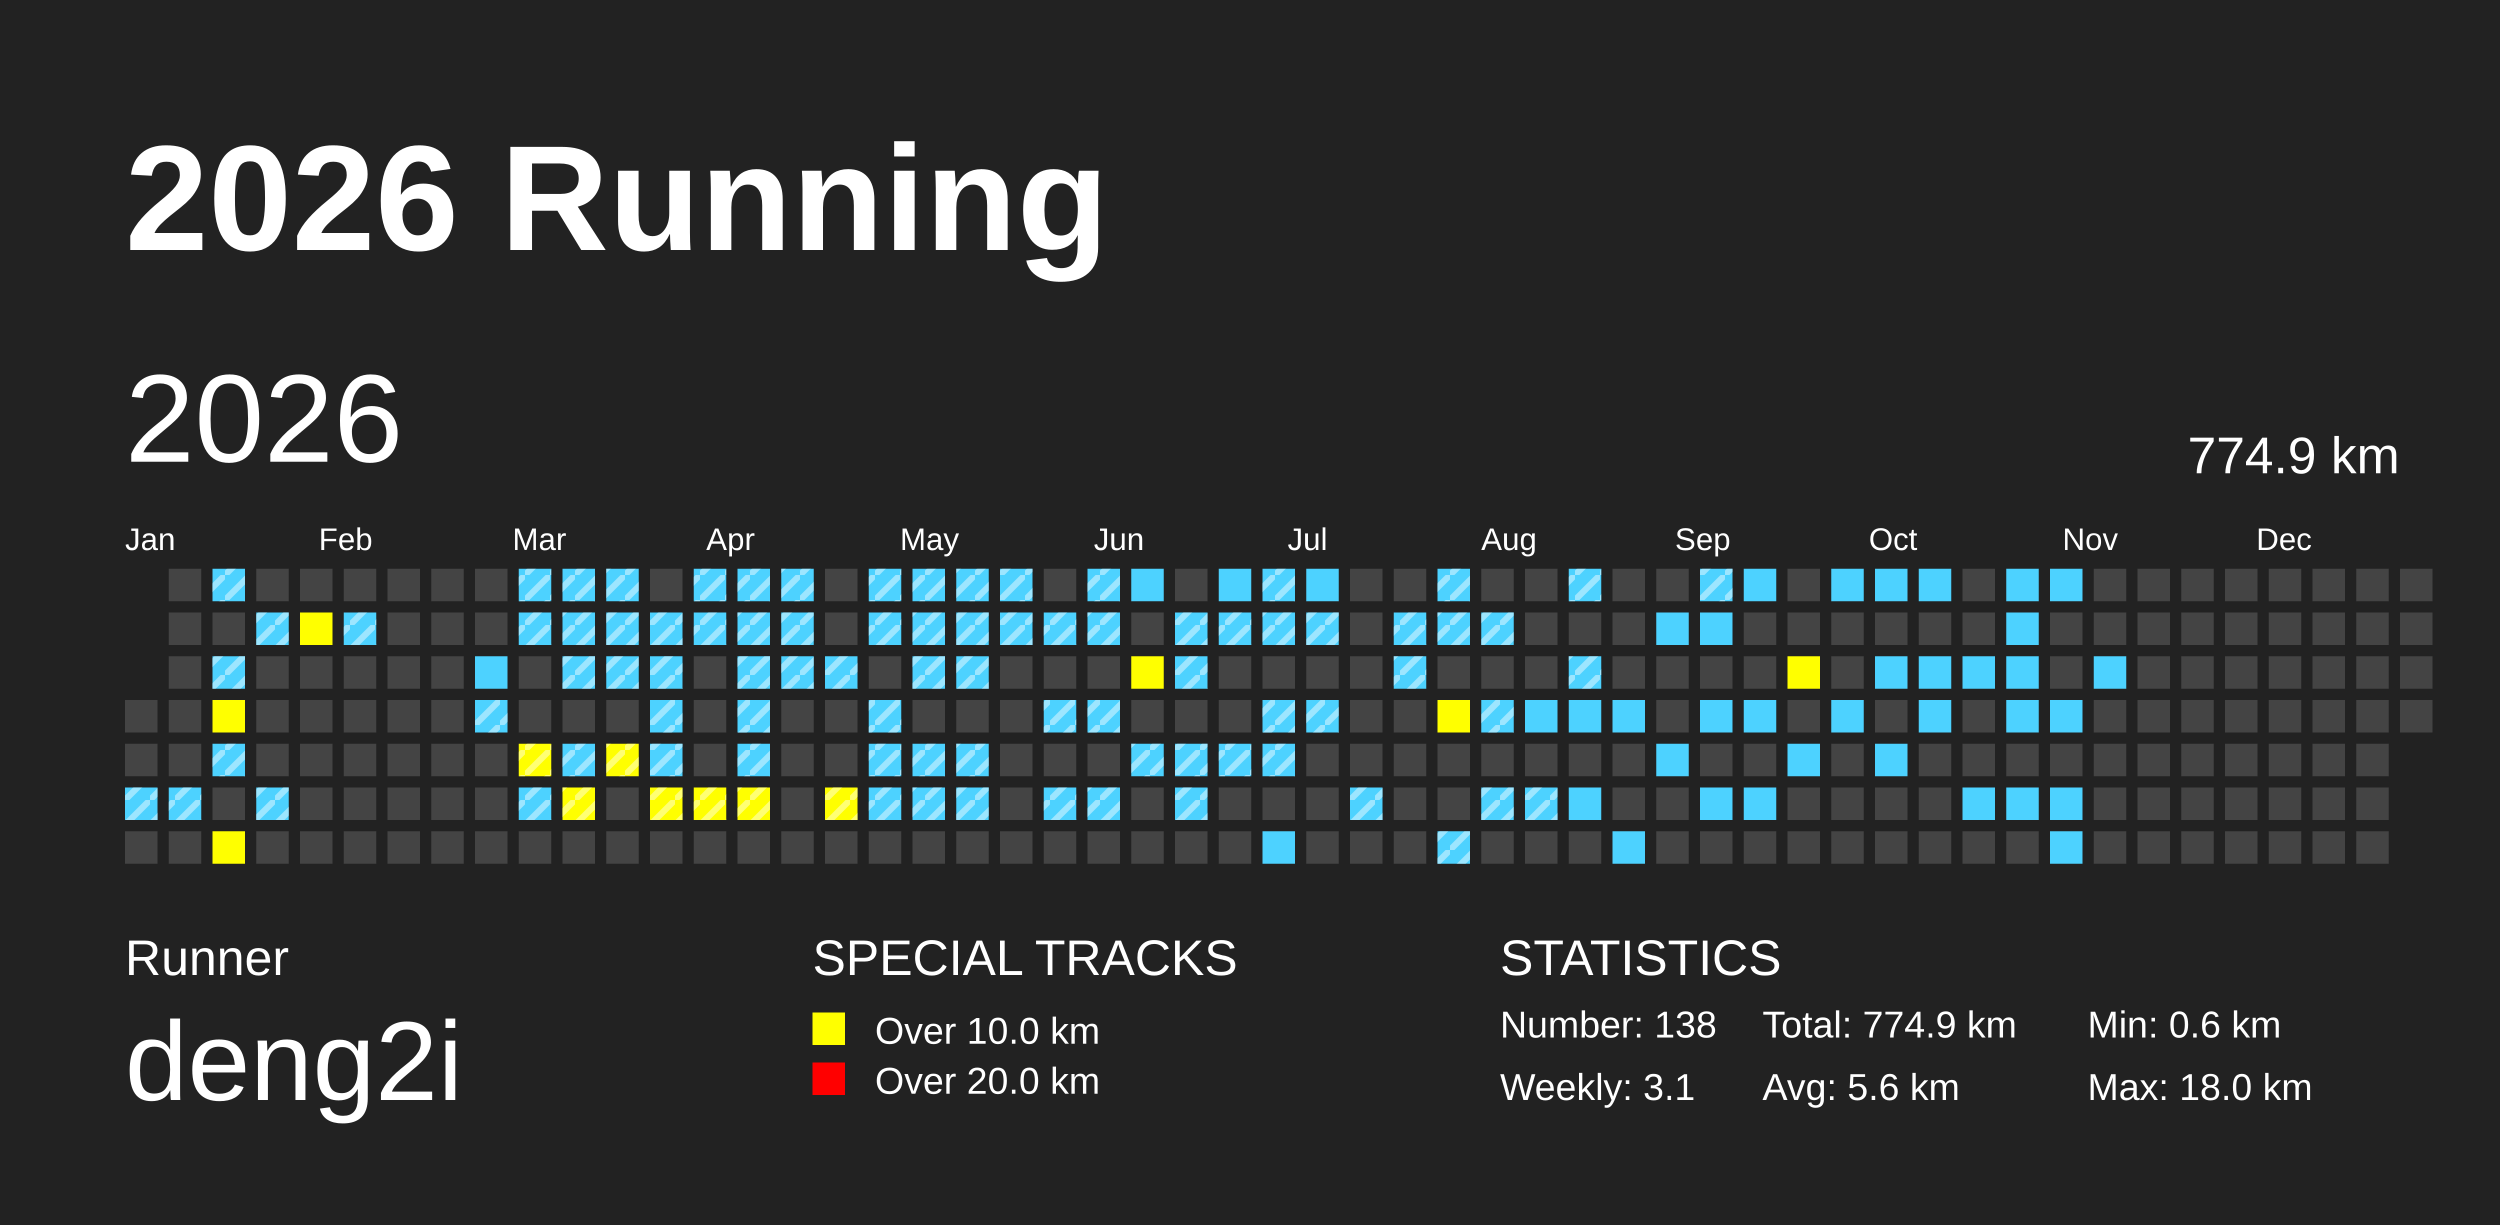
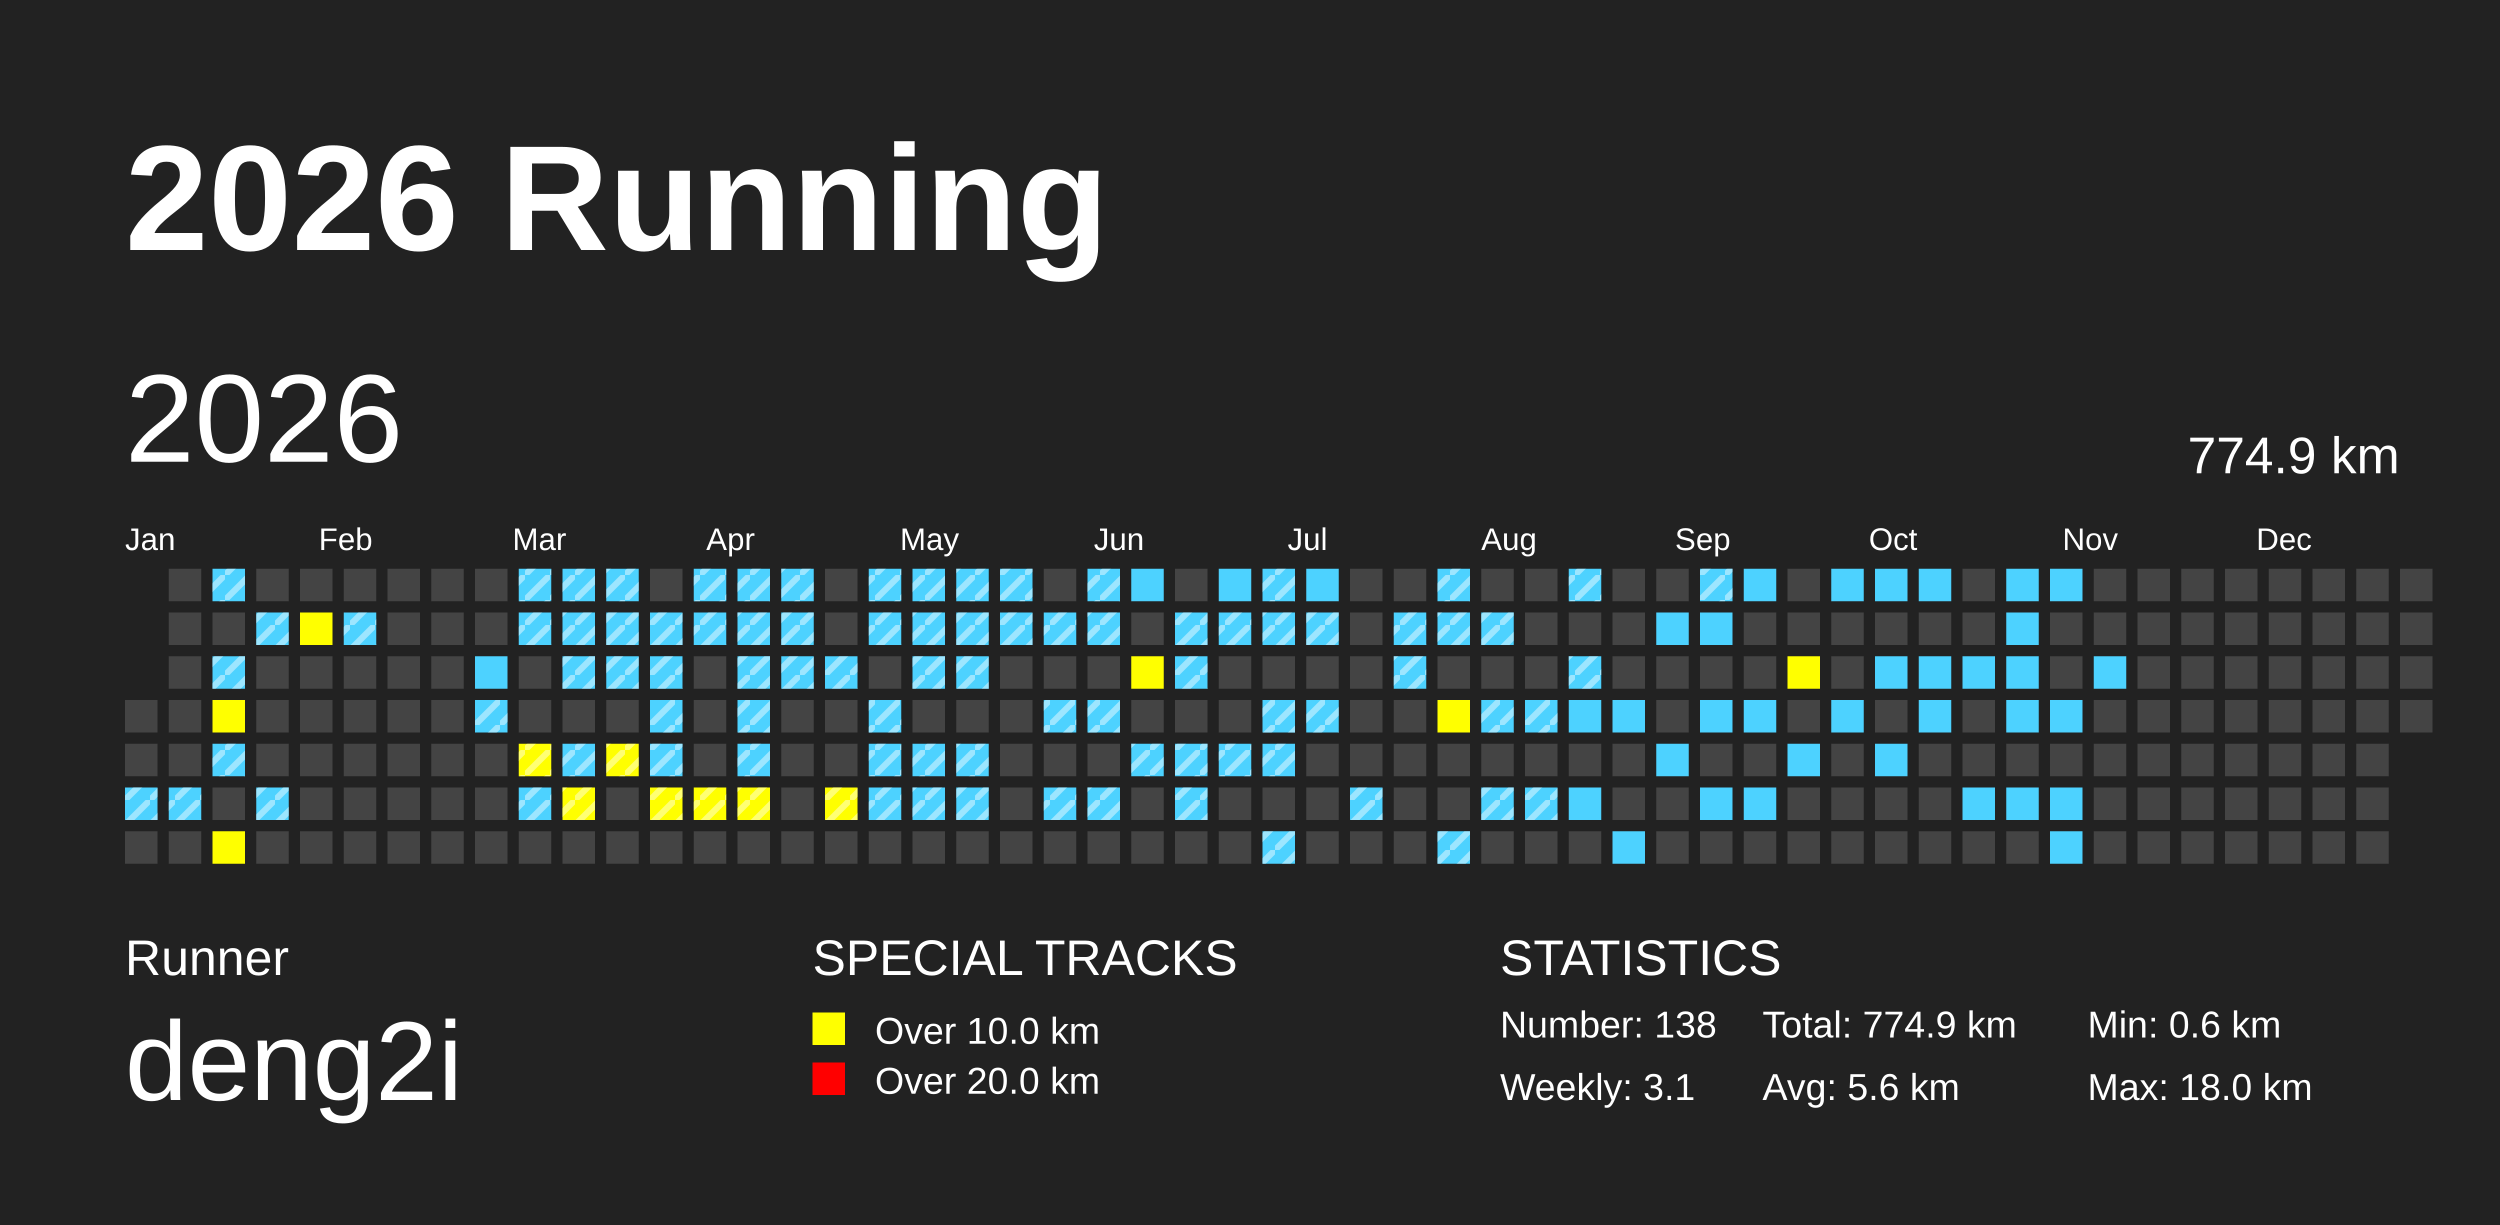
<svg xmlns="http://www.w3.org/2000/svg" baseProfile="full" height="98mm" version="1.1" viewBox="0,0,200,98" width="200mm">
  <defs>
    <pattern height="2" id="indoor-stripe" patternUnits="userSpaceOnUse" width="2">
      <line stroke="white" stroke-opacity="0.45" stroke-width="0.5" x1="0" x2="2" y1="2" y2="0" />
    </pattern>
  </defs>
  <rect fill="#222222" height="98" width="200" x="0" y="0" />
  <text fill="#FFFFFF" style="font-size:12px; font-family:Arial; font-weight:bold;" x="10" y="20">2026 Running</text>
  <text fill="#FFFFFF" style="font-size:4px; font-family:Arial" x="10" y="78">Runner</text>
  <text fill="#FFFFFF" style="font-size:9px; font-family:Arial" x="10" y="88">deng2i</text>
  <text fill="#FFFFFF" style="font-size:4px; font-family:Arial" x="65" y="78">SPECIAL TRACKS</text>
  <rect fill="yellow" height="2.6" width="2.6" x="65" y="81" />
  <text fill="#FFFFFF" style="font-size:3px; font-family:Arial" x="70" y="83.5">Over 10.0 km</text>
  <rect fill="red" height="2.6" width="2.6" x="65" y="85" />
  <text fill="#FFFFFF" style="font-size:3px; font-family:Arial" x="70" y="87.5">Over 20.0 km</text>
  <text fill="#FFFFFF" style="font-size:4px; font-family:Arial" x="120" y="78">STATISTICS</text>
  <text fill="#FFFFFF" style="font-size:3px; font-family:Arial" x="120" y="83">Number: 138</text>
  <text fill="#FFFFFF" style="font-size:3px; font-family:Arial" x="120" y="88">Weekly: 3.1</text>
  <text fill="#FFFFFF" style="font-size:3px; font-family:Arial" x="141" y="83">Total: 774.9 km</text>
  <text fill="#FFFFFF" style="font-size:3px; font-family:Arial" x="141" y="88">Avg: 5.6 km</text>
  <text fill="#FFFFFF" style="font-size:3px; font-family:Arial" x="167" y="83">Min: 0.6 km</text>
  <text fill="#FFFFFF" style="font-size:3px; font-family:Arial" x="167" y="88">Max: 18.0 km</text>
  <text dominant-baseline="hanging" fill="#FFFFFF" style="font-size:10.0px; font-family:Arial;" x="10" y="30">2026</text>
  <text dominant-baseline="hanging" fill="#FFFFFF" style="font-size:4.125px; font-family:Arial;" x="175" y="35">774.9 km</text>
  <text fill="#FFFFFF" style="font-size:2.5px; font-family:Arial" x="10.0" y="44">Jan</text>
  <text fill="#FFFFFF" style="font-size:2.5px; font-family:Arial" x="25.5" y="44">Feb</text>
  <text fill="#FFFFFF" style="font-size:2.5px; font-family:Arial" x="41.0" y="44">Mar</text>
  <text fill="#FFFFFF" style="font-size:2.5px; font-family:Arial" x="56.5" y="44">Apr</text>
  <text fill="#FFFFFF" style="font-size:2.5px; font-family:Arial" x="72.0" y="44">May</text>
  <text fill="#FFFFFF" style="font-size:2.5px; font-family:Arial" x="87.5" y="44">Jun</text>
  <text fill="#FFFFFF" style="font-size:2.5px; font-family:Arial" x="103.0" y="44">Jul</text>
  <text fill="#FFFFFF" style="font-size:2.5px; font-family:Arial" x="118.5" y="44">Aug</text>
  <text fill="#FFFFFF" style="font-size:2.5px; font-family:Arial" x="134.0" y="44">Sep</text>
  <text fill="#FFFFFF" style="font-size:2.5px; font-family:Arial" x="149.5" y="44">Oct</text>
  <text fill="#FFFFFF" style="font-size:2.5px; font-family:Arial" x="165.0" y="44">Nov</text>
  <text fill="#FFFFFF" style="font-size:2.5px; font-family:Arial" x="180.5" y="44">Dec</text>
  <rect fill="#444444" height="2.6" width="2.6" x="10.0" y="56.0" />
  <rect fill="#444444" height="2.6" width="2.6" x="10.0" y="59.5" />
  <rect fill="#4DD2FF" height="2.6" width="2.6" x="10.0" y="63.0" />
  <rect fill="url(#indoor-stripe)" height="2.6" style="pointer-events: none;" width="2.6" x="10.0" y="63.0" />
  <rect fill="#444444" height="2.6" width="2.6" x="10.0" y="66.5" />
  <rect fill="#444444" height="2.6" width="2.6" x="13.5" y="45.5" />
  <rect fill="#444444" height="2.6" width="2.6" x="13.5" y="49.0" />
  <rect fill="#444444" height="2.6" width="2.6" x="13.5" y="52.5" />
  <rect fill="#444444" height="2.6" width="2.6" x="13.5" y="56.0" />
  <rect fill="#444444" height="2.6" width="2.6" x="13.5" y="59.5" />
  <rect fill="#4DD2FF" height="2.6" width="2.6" x="13.5" y="63.0" />
  <rect fill="url(#indoor-stripe)" height="2.6" style="pointer-events: none;" width="2.6" x="13.5" y="63.0" />
  <rect fill="#444444" height="2.6" width="2.6" x="13.5" y="66.5" />
  <rect fill="#4DD2FF" height="2.6" width="2.6" x="17.0" y="45.5" />
  <rect fill="url(#indoor-stripe)" height="2.6" style="pointer-events: none;" width="2.6" x="17.0" y="45.5" />
  <rect fill="#444444" height="2.6" width="2.6" x="17.0" y="49.0" />
  <rect fill="#4DD2FF" height="2.6" width="2.6" x="17.0" y="52.5" />
  <rect fill="url(#indoor-stripe)" height="2.6" style="pointer-events: none;" width="2.6" x="17.0" y="52.5" />
  <rect fill="yellow" height="2.6" width="2.6" x="17.0" y="56.0" />
  <rect fill="#4DD2FF" height="2.6" width="2.6" x="17.0" y="59.5" />
  <rect fill="url(#indoor-stripe)" height="2.6" style="pointer-events: none;" width="2.6" x="17.0" y="59.5" />
  <rect fill="#444444" height="2.6" width="2.6" x="17.0" y="63.0" />
  <rect fill="yellow" height="2.6" width="2.6" x="17.0" y="66.5" />
  <rect fill="#444444" height="2.6" width="2.6" x="20.5" y="45.5" />
  <rect fill="#4DD2FF" height="2.6" width="2.6" x="20.5" y="49.0" />
  <rect fill="url(#indoor-stripe)" height="2.6" style="pointer-events: none;" width="2.6" x="20.5" y="49.0" />
  <rect fill="#444444" height="2.6" width="2.6" x="20.5" y="52.5" />
  <rect fill="#444444" height="2.6" width="2.6" x="20.5" y="56.0" />
  <rect fill="#444444" height="2.6" width="2.6" x="20.5" y="59.5" />
  <rect fill="#4DD2FF" height="2.6" width="2.6" x="20.5" y="63.0" />
  <rect fill="url(#indoor-stripe)" height="2.6" style="pointer-events: none;" width="2.6" x="20.5" y="63.0" />
  <rect fill="#444444" height="2.6" width="2.6" x="20.5" y="66.5" />
  <rect fill="#444444" height="2.6" width="2.6" x="24.0" y="45.5" />
  <rect fill="yellow" height="2.6" width="2.6" x="24.0" y="49.0" />
  <rect fill="#444444" height="2.6" width="2.6" x="24.0" y="52.5" />
  <rect fill="#444444" height="2.6" width="2.6" x="24.0" y="56.0" />
  <rect fill="#444444" height="2.6" width="2.6" x="24.0" y="59.5" />
  <rect fill="#444444" height="2.6" width="2.6" x="24.0" y="63.0" />
  <rect fill="#444444" height="2.6" width="2.6" x="24.0" y="66.5" />
  <rect fill="#444444" height="2.6" width="2.6" x="27.5" y="45.5" />
  <rect fill="#4DD2FF" height="2.6" width="2.6" x="27.5" y="49.0" />
  <rect fill="url(#indoor-stripe)" height="2.6" style="pointer-events: none;" width="2.6" x="27.5" y="49.0" />
  <rect fill="#444444" height="2.6" width="2.6" x="27.5" y="52.5" />
  <rect fill="#444444" height="2.6" width="2.6" x="27.5" y="56.0" />
  <rect fill="#444444" height="2.6" width="2.6" x="27.5" y="59.5" />
  <rect fill="#444444" height="2.6" width="2.6" x="27.5" y="63.0" />
  <rect fill="#444444" height="2.6" width="2.6" x="27.5" y="66.5" />
  <rect fill="#444444" height="2.6" width="2.6" x="31.0" y="45.5" />
  <rect fill="#444444" height="2.6" width="2.6" x="31.0" y="49.0" />
  <rect fill="#444444" height="2.6" width="2.6" x="31.0" y="52.5" />
  <rect fill="#444444" height="2.6" width="2.6" x="31.0" y="56.0" />
  <rect fill="#444444" height="2.6" width="2.6" x="31.0" y="59.5" />
  <rect fill="#444444" height="2.6" width="2.6" x="31.0" y="63.0" />
  <rect fill="#444444" height="2.6" width="2.6" x="31.0" y="66.5" />
  <rect fill="#444444" height="2.6" width="2.6" x="34.5" y="45.5" />
  <rect fill="#444444" height="2.6" width="2.6" x="34.5" y="49.0" />
  <rect fill="#444444" height="2.6" width="2.6" x="34.5" y="52.5" />
  <rect fill="#444444" height="2.6" width="2.6" x="34.5" y="56.0" />
  <rect fill="#444444" height="2.6" width="2.6" x="34.5" y="59.5" />
  <rect fill="#444444" height="2.6" width="2.6" x="34.5" y="63.0" />
  <rect fill="#444444" height="2.6" width="2.6" x="34.5" y="66.5" />
  <rect fill="#444444" height="2.6" width="2.6" x="38.0" y="45.5" />
  <rect fill="#444444" height="2.6" width="2.6" x="38.0" y="49.0" />
  <rect fill="#4DD2FF" height="2.6" width="2.6" x="38.0" y="52.5" />
  <rect fill="#4DD2FF" height="2.6" width="2.6" x="38.0" y="56.0" />
  <rect fill="url(#indoor-stripe)" height="2.6" style="pointer-events: none;" width="2.6" x="38.0" y="56.0" />
  <rect fill="#444444" height="2.6" width="2.6" x="38.0" y="59.5" />
  <rect fill="#444444" height="2.6" width="2.6" x="38.0" y="63.0" />
  <rect fill="#444444" height="2.6" width="2.6" x="38.0" y="66.5" />
  <rect fill="#4DD2FF" height="2.6" width="2.6" x="41.5" y="45.5" />
  <rect fill="url(#indoor-stripe)" height="2.6" style="pointer-events: none;" width="2.6" x="41.5" y="45.5" />
  <rect fill="#4DD2FF" height="2.6" width="2.6" x="41.5" y="49.0" />
  <rect fill="url(#indoor-stripe)" height="2.6" style="pointer-events: none;" width="2.6" x="41.5" y="49.0" />
  <rect fill="#444444" height="2.6" width="2.6" x="41.5" y="52.5" />
  <rect fill="#444444" height="2.6" width="2.6" x="41.5" y="56.0" />
  <rect fill="yellow" height="2.6" width="2.6" x="41.5" y="59.5" />
  <rect fill="url(#indoor-stripe)" height="2.6" style="pointer-events: none;" width="2.6" x="41.5" y="59.5" />
  <rect fill="#4DD2FF" height="2.6" width="2.6" x="41.5" y="63.0" />
  <rect fill="url(#indoor-stripe)" height="2.6" style="pointer-events: none;" width="2.6" x="41.5" y="63.0" />
  <rect fill="#444444" height="2.6" width="2.6" x="41.5" y="66.5" />
  <rect fill="#4DD2FF" height="2.6" width="2.6" x="45.0" y="45.5" />
  <rect fill="url(#indoor-stripe)" height="2.6" style="pointer-events: none;" width="2.6" x="45.0" y="45.5" />
  <rect fill="#4DD2FF" height="2.6" width="2.6" x="45.0" y="49.0" />
  <rect fill="url(#indoor-stripe)" height="2.6" style="pointer-events: none;" width="2.6" x="45.0" y="49.0" />
  <rect fill="#4DD2FF" height="2.6" width="2.6" x="45.0" y="52.5" />
  <rect fill="url(#indoor-stripe)" height="2.6" style="pointer-events: none;" width="2.6" x="45.0" y="52.5" />
  <rect fill="#444444" height="2.6" width="2.6" x="45.0" y="56.0" />
  <rect fill="#4DD2FF" height="2.6" width="2.6" x="45.0" y="59.5" />
  <rect fill="url(#indoor-stripe)" height="2.6" style="pointer-events: none;" width="2.6" x="45.0" y="59.5" />
  <rect fill="yellow" height="2.6" width="2.6" x="45.0" y="63.0" />
  <rect fill="url(#indoor-stripe)" height="2.6" style="pointer-events: none;" width="2.6" x="45.0" y="63.0" />
  <rect fill="#444444" height="2.6" width="2.6" x="45.0" y="66.5" />
  <rect fill="#4DD2FF" height="2.6" width="2.6" x="48.5" y="45.5" />
  <rect fill="url(#indoor-stripe)" height="2.6" style="pointer-events: none;" width="2.6" x="48.5" y="45.5" />
  <rect fill="#4DD2FF" height="2.6" width="2.6" x="48.5" y="49.0" />
  <rect fill="url(#indoor-stripe)" height="2.6" style="pointer-events: none;" width="2.6" x="48.5" y="49.0" />
  <rect fill="#4DD2FF" height="2.6" width="2.6" x="48.5" y="52.5" />
  <rect fill="url(#indoor-stripe)" height="2.6" style="pointer-events: none;" width="2.6" x="48.5" y="52.5" />
  <rect fill="#444444" height="2.6" width="2.6" x="48.5" y="56.0" />
  <rect fill="yellow" height="2.6" width="2.6" x="48.5" y="59.5" />
  <rect fill="url(#indoor-stripe)" height="2.6" style="pointer-events: none;" width="2.6" x="48.5" y="59.5" />
  <rect fill="#444444" height="2.6" width="2.6" x="48.5" y="63.0" />
  <rect fill="#444444" height="2.6" width="2.6" x="48.5" y="66.5" />
  <rect fill="#444444" height="2.6" width="2.6" x="52.0" y="45.5" />
  <rect fill="#4DD2FF" height="2.6" width="2.6" x="52.0" y="49.0" />
  <rect fill="url(#indoor-stripe)" height="2.6" style="pointer-events: none;" width="2.6" x="52.0" y="49.0" />
  <rect fill="#4DD2FF" height="2.6" width="2.6" x="52.0" y="52.5" />
  <rect fill="url(#indoor-stripe)" height="2.6" style="pointer-events: none;" width="2.6" x="52.0" y="52.5" />
  <rect fill="#4DD2FF" height="2.6" width="2.6" x="52.0" y="56.0" />
  <rect fill="url(#indoor-stripe)" height="2.6" style="pointer-events: none;" width="2.6" x="52.0" y="56.0" />
  <rect fill="#4DD2FF" height="2.6" width="2.6" x="52.0" y="59.5" />
  <rect fill="url(#indoor-stripe)" height="2.6" style="pointer-events: none;" width="2.6" x="52.0" y="59.5" />
  <rect fill="yellow" height="2.6" width="2.6" x="52.0" y="63.0" />
  <rect fill="url(#indoor-stripe)" height="2.6" style="pointer-events: none;" width="2.6" x="52.0" y="63.0" />
  <rect fill="#444444" height="2.6" width="2.6" x="52.0" y="66.5" />
  <rect fill="#4DD2FF" height="2.6" width="2.6" x="55.5" y="45.5" />
  <rect fill="url(#indoor-stripe)" height="2.6" style="pointer-events: none;" width="2.6" x="55.5" y="45.5" />
  <rect fill="#4DD2FF" height="2.6" width="2.6" x="55.5" y="49.0" />
  <rect fill="url(#indoor-stripe)" height="2.6" style="pointer-events: none;" width="2.6" x="55.5" y="49.0" />
  <rect fill="#444444" height="2.6" width="2.6" x="55.5" y="52.5" />
  <rect fill="#444444" height="2.6" width="2.6" x="55.5" y="56.0" />
  <rect fill="#444444" height="2.6" width="2.6" x="55.5" y="59.5" />
  <rect fill="yellow" height="2.6" width="2.6" x="55.5" y="63.0" />
  <rect fill="url(#indoor-stripe)" height="2.6" style="pointer-events: none;" width="2.6" x="55.5" y="63.0" />
  <rect fill="#444444" height="2.6" width="2.6" x="55.5" y="66.5" />
  <rect fill="#4DD2FF" height="2.6" width="2.6" x="59.0" y="45.5" />
  <rect fill="url(#indoor-stripe)" height="2.6" style="pointer-events: none;" width="2.6" x="59.0" y="45.5" />
  <rect fill="#4DD2FF" height="2.6" width="2.6" x="59.0" y="49.0" />
  <rect fill="url(#indoor-stripe)" height="2.6" style="pointer-events: none;" width="2.6" x="59.0" y="49.0" />
  <rect fill="#4DD2FF" height="2.6" width="2.6" x="59.0" y="52.5" />
  <rect fill="url(#indoor-stripe)" height="2.6" style="pointer-events: none;" width="2.6" x="59.0" y="52.5" />
  <rect fill="#4DD2FF" height="2.6" width="2.6" x="59.0" y="56.0" />
  <rect fill="url(#indoor-stripe)" height="2.6" style="pointer-events: none;" width="2.6" x="59.0" y="56.0" />
  <rect fill="#4DD2FF" height="2.6" width="2.6" x="59.0" y="59.5" />
  <rect fill="url(#indoor-stripe)" height="2.6" style="pointer-events: none;" width="2.6" x="59.0" y="59.5" />
  <rect fill="yellow" height="2.6" width="2.6" x="59.0" y="63.0" />
  <rect fill="url(#indoor-stripe)" height="2.6" style="pointer-events: none;" width="2.6" x="59.0" y="63.0" />
  <rect fill="#444444" height="2.6" width="2.6" x="59.0" y="66.5" />
  <rect fill="#4DD2FF" height="2.6" width="2.6" x="62.5" y="45.5" />
  <rect fill="url(#indoor-stripe)" height="2.6" style="pointer-events: none;" width="2.6" x="62.5" y="45.5" />
  <rect fill="#4DD2FF" height="2.6" width="2.6" x="62.5" y="49.0" />
  <rect fill="url(#indoor-stripe)" height="2.6" style="pointer-events: none;" width="2.6" x="62.5" y="49.0" />
  <rect fill="#4DD2FF" height="2.6" width="2.6" x="62.5" y="52.5" />
  <rect fill="url(#indoor-stripe)" height="2.6" style="pointer-events: none;" width="2.6" x="62.5" y="52.5" />
  <rect fill="#444444" height="2.6" width="2.6" x="62.5" y="56.0" />
  <rect fill="#444444" height="2.6" width="2.6" x="62.5" y="59.5" />
  <rect fill="#444444" height="2.6" width="2.6" x="62.5" y="63.0" />
  <rect fill="#444444" height="2.6" width="2.6" x="62.5" y="66.5" />
  <rect fill="#444444" height="2.6" width="2.6" x="66.0" y="45.5" />
  <rect fill="#444444" height="2.6" width="2.6" x="66.0" y="49.0" />
  <rect fill="#4DD2FF" height="2.6" width="2.6" x="66.0" y="52.5" />
  <rect fill="url(#indoor-stripe)" height="2.6" style="pointer-events: none;" width="2.6" x="66.0" y="52.5" />
  <rect fill="#444444" height="2.6" width="2.6" x="66.0" y="56.0" />
  <rect fill="#444444" height="2.6" width="2.6" x="66.0" y="59.5" />
  <rect fill="yellow" height="2.6" width="2.6" x="66.0" y="63.0" />
  <rect fill="url(#indoor-stripe)" height="2.6" style="pointer-events: none;" width="2.6" x="66.0" y="63.0" />
  <rect fill="#444444" height="2.6" width="2.6" x="66.0" y="66.5" />
  <rect fill="#4DD2FF" height="2.6" width="2.6" x="69.5" y="45.5" />
  <rect fill="url(#indoor-stripe)" height="2.6" style="pointer-events: none;" width="2.6" x="69.5" y="45.5" />
  <rect fill="#4DD2FF" height="2.6" width="2.6" x="69.5" y="49.0" />
  <rect fill="url(#indoor-stripe)" height="2.6" style="pointer-events: none;" width="2.6" x="69.5" y="49.0" />
  <rect fill="#444444" height="2.6" width="2.6" x="69.5" y="52.5" />
  <rect fill="#4DD2FF" height="2.6" width="2.6" x="69.5" y="56.0" />
  <rect fill="url(#indoor-stripe)" height="2.6" style="pointer-events: none;" width="2.6" x="69.5" y="56.0" />
  <rect fill="#4DD2FF" height="2.6" width="2.6" x="69.5" y="59.5" />
  <rect fill="url(#indoor-stripe)" height="2.6" style="pointer-events: none;" width="2.6" x="69.5" y="59.5" />
  <rect fill="#4DD2FF" height="2.6" width="2.6" x="69.5" y="63.0" />
  <rect fill="url(#indoor-stripe)" height="2.6" style="pointer-events: none;" width="2.6" x="69.5" y="63.0" />
  <rect fill="#444444" height="2.6" width="2.6" x="69.5" y="66.5" />
  <rect fill="#4DD2FF" height="2.6" width="2.6" x="73.0" y="45.5" />
  <rect fill="url(#indoor-stripe)" height="2.6" style="pointer-events: none;" width="2.6" x="73.0" y="45.5" />
  <rect fill="#4DD2FF" height="2.6" width="2.6" x="73.0" y="49.0" />
  <rect fill="url(#indoor-stripe)" height="2.6" style="pointer-events: none;" width="2.6" x="73.0" y="49.0" />
  <rect fill="#4DD2FF" height="2.6" width="2.6" x="73.0" y="52.5" />
  <rect fill="url(#indoor-stripe)" height="2.6" style="pointer-events: none;" width="2.6" x="73.0" y="52.5" />
  <rect fill="#444444" height="2.6" width="2.6" x="73.0" y="56.0" />
  <rect fill="#4DD2FF" height="2.6" width="2.6" x="73.0" y="59.5" />
  <rect fill="url(#indoor-stripe)" height="2.6" style="pointer-events: none;" width="2.6" x="73.0" y="59.5" />
  <rect fill="#4DD2FF" height="2.6" width="2.6" x="73.0" y="63.0" />
  <rect fill="url(#indoor-stripe)" height="2.6" style="pointer-events: none;" width="2.6" x="73.0" y="63.0" />
  <rect fill="#444444" height="2.6" width="2.6" x="73.0" y="66.5" />
  <rect fill="#4DD2FF" height="2.6" width="2.6" x="76.5" y="45.5" />
  <rect fill="url(#indoor-stripe)" height="2.6" style="pointer-events: none;" width="2.6" x="76.5" y="45.5" />
  <rect fill="#4DD2FF" height="2.6" width="2.6" x="76.5" y="49.0" />
  <rect fill="url(#indoor-stripe)" height="2.6" style="pointer-events: none;" width="2.6" x="76.5" y="49.0" />
  <rect fill="#4DD2FF" height="2.6" width="2.6" x="76.5" y="52.5" />
  <rect fill="url(#indoor-stripe)" height="2.6" style="pointer-events: none;" width="2.6" x="76.5" y="52.5" />
  <rect fill="#444444" height="2.6" width="2.6" x="76.5" y="56.0" />
  <rect fill="#4DD2FF" height="2.6" width="2.6" x="76.5" y="59.5" />
  <rect fill="url(#indoor-stripe)" height="2.6" style="pointer-events: none;" width="2.6" x="76.5" y="59.5" />
  <rect fill="#4DD2FF" height="2.6" width="2.6" x="76.5" y="63.0" />
  <rect fill="url(#indoor-stripe)" height="2.6" style="pointer-events: none;" width="2.6" x="76.5" y="63.0" />
  <rect fill="#444444" height="2.6" width="2.6" x="76.5" y="66.5" />
  <rect fill="#4DD2FF" height="2.6" width="2.6" x="80.0" y="45.5" />
  <rect fill="url(#indoor-stripe)" height="2.6" style="pointer-events: none;" width="2.6" x="80.0" y="45.5" />
  <rect fill="#4DD2FF" height="2.6" width="2.6" x="80.0" y="49.0" />
  <rect fill="url(#indoor-stripe)" height="2.6" style="pointer-events: none;" width="2.6" x="80.0" y="49.0" />
  <rect fill="#444444" height="2.6" width="2.6" x="80.0" y="52.5" />
  <rect fill="#444444" height="2.6" width="2.6" x="80.0" y="56.0" />
  <rect fill="#444444" height="2.6" width="2.6" x="80.0" y="59.5" />
  <rect fill="#444444" height="2.6" width="2.6" x="80.0" y="63.0" />
  <rect fill="#444444" height="2.6" width="2.6" x="80.0" y="66.5" />
  <rect fill="#444444" height="2.6" width="2.6" x="83.5" y="45.5" />
  <rect fill="#4DD2FF" height="2.6" width="2.6" x="83.5" y="49.0" />
  <rect fill="url(#indoor-stripe)" height="2.6" style="pointer-events: none;" width="2.6" x="83.5" y="49.0" />
  <rect fill="#444444" height="2.6" width="2.6" x="83.5" y="52.5" />
  <rect fill="#4DD2FF" height="2.6" width="2.6" x="83.5" y="56.0" />
  <rect fill="url(#indoor-stripe)" height="2.6" style="pointer-events: none;" width="2.6" x="83.5" y="56.0" />
  <rect fill="#444444" height="2.6" width="2.6" x="83.5" y="59.5" />
  <rect fill="#4DD2FF" height="2.6" width="2.6" x="83.5" y="63.0" />
  <rect fill="url(#indoor-stripe)" height="2.6" style="pointer-events: none;" width="2.6" x="83.5" y="63.0" />
  <rect fill="#444444" height="2.6" width="2.6" x="83.5" y="66.5" />
  <rect fill="#4DD2FF" height="2.6" width="2.6" x="87.0" y="45.5" />
  <rect fill="url(#indoor-stripe)" height="2.6" style="pointer-events: none;" width="2.6" x="87.0" y="45.5" />
  <rect fill="#4DD2FF" height="2.6" width="2.6" x="87.0" y="49.0" />
  <rect fill="url(#indoor-stripe)" height="2.6" style="pointer-events: none;" width="2.6" x="87.0" y="49.0" />
  <rect fill="#444444" height="2.6" width="2.6" x="87.0" y="52.5" />
  <rect fill="#4DD2FF" height="2.6" width="2.6" x="87.0" y="56.0" />
  <rect fill="url(#indoor-stripe)" height="2.6" style="pointer-events: none;" width="2.6" x="87.0" y="56.0" />
  <rect fill="#444444" height="2.6" width="2.6" x="87.0" y="59.5" />
  <rect fill="#4DD2FF" height="2.6" width="2.6" x="87.0" y="63.0" />
  <rect fill="url(#indoor-stripe)" height="2.6" style="pointer-events: none;" width="2.6" x="87.0" y="63.0" />
  <rect fill="#444444" height="2.6" width="2.6" x="87.0" y="66.5" />
  <rect fill="#4DD2FF" height="2.6" width="2.6" x="90.5" y="45.5" />
  <rect fill="#444444" height="2.6" width="2.6" x="90.5" y="49.0" />
  <rect fill="yellow" height="2.6" width="2.6" x="90.5" y="52.5" />
  <rect fill="#444444" height="2.6" width="2.6" x="90.5" y="56.0" />
  <rect fill="#4DD2FF" height="2.6" width="2.6" x="90.5" y="59.5" />
  <rect fill="url(#indoor-stripe)" height="2.6" style="pointer-events: none;" width="2.6" x="90.5" y="59.5" />
  <rect fill="#444444" height="2.6" width="2.6" x="90.5" y="63.0" />
  <rect fill="#444444" height="2.6" width="2.6" x="90.5" y="66.5" />
  <rect fill="#444444" height="2.6" width="2.6" x="94.0" y="45.5" />
  <rect fill="#4DD2FF" height="2.6" width="2.6" x="94.0" y="49.0" />
  <rect fill="url(#indoor-stripe)" height="2.6" style="pointer-events: none;" width="2.6" x="94.0" y="49.0" />
  <rect fill="#4DD2FF" height="2.6" width="2.6" x="94.0" y="52.5" />
  <rect fill="url(#indoor-stripe)" height="2.6" style="pointer-events: none;" width="2.6" x="94.0" y="52.5" />
  <rect fill="#444444" height="2.6" width="2.6" x="94.0" y="56.0" />
  <rect fill="#4DD2FF" height="2.6" width="2.6" x="94.0" y="59.5" />
  <rect fill="url(#indoor-stripe)" height="2.6" style="pointer-events: none;" width="2.6" x="94.0" y="59.5" />
  <rect fill="#4DD2FF" height="2.6" width="2.6" x="94.0" y="63.0" />
  <rect fill="url(#indoor-stripe)" height="2.6" style="pointer-events: none;" width="2.6" x="94.0" y="63.0" />
  <rect fill="#444444" height="2.6" width="2.6" x="94.0" y="66.5" />
  <rect fill="#4DD2FF" height="2.6" width="2.6" x="97.5" y="45.5" />
  <rect fill="#4DD2FF" height="2.6" width="2.6" x="97.5" y="49.0" />
  <rect fill="url(#indoor-stripe)" height="2.6" style="pointer-events: none;" width="2.6" x="97.5" y="49.0" />
  <rect fill="#444444" height="2.6" width="2.6" x="97.5" y="52.5" />
  <rect fill="#444444" height="2.6" width="2.6" x="97.5" y="56.0" />
  <rect fill="#4DD2FF" height="2.6" width="2.6" x="97.5" y="59.5" />
  <rect fill="url(#indoor-stripe)" height="2.6" style="pointer-events: none;" width="2.6" x="97.5" y="59.5" />
  <rect fill="#444444" height="2.6" width="2.6" x="97.5" y="63.0" />
  <rect fill="#444444" height="2.6" width="2.6" x="97.5" y="66.5" />
  <rect fill="#4DD2FF" height="2.6" width="2.6" x="101.0" y="45.5" />
  <rect fill="url(#indoor-stripe)" height="2.6" style="pointer-events: none;" width="2.6" x="101.0" y="45.5" />
  <rect fill="#4DD2FF" height="2.6" width="2.6" x="101.0" y="49.0" />
  <rect fill="url(#indoor-stripe)" height="2.6" style="pointer-events: none;" width="2.6" x="101.0" y="49.0" />
  <rect fill="#444444" height="2.6" width="2.6" x="101.0" y="52.5" />
  <rect fill="#4DD2FF" height="2.6" width="2.6" x="101.0" y="56.0" />
  <rect fill="url(#indoor-stripe)" height="2.6" style="pointer-events: none;" width="2.6" x="101.0" y="56.0" />
  <rect fill="#4DD2FF" height="2.6" width="2.6" x="101.0" y="59.5" />
  <rect fill="url(#indoor-stripe)" height="2.6" style="pointer-events: none;" width="2.6" x="101.0" y="59.5" />
  <rect fill="#444444" height="2.6" width="2.6" x="101.0" y="63.0" />
  <rect fill="#4DD2FF" height="2.6" width="2.6" x="101.0" y="66.5" />
+   <rect fill="url(#indoor-stripe)" height="2.6" style="pointer-events: none;" width="2.6" x="101.0" y="66.5" />
  <rect fill="#4DD2FF" height="2.6" width="2.6" x="104.5" y="45.5" />
  <rect fill="#4DD2FF" height="2.6" width="2.6" x="104.5" y="49.0" />
  <rect fill="url(#indoor-stripe)" height="2.6" style="pointer-events: none;" width="2.6" x="104.5" y="49.0" />
  <rect fill="#444444" height="2.6" width="2.6" x="104.5" y="52.5" />
  <rect fill="#4DD2FF" height="2.6" width="2.6" x="104.5" y="56.0" />
  <rect fill="url(#indoor-stripe)" height="2.6" style="pointer-events: none;" width="2.6" x="104.5" y="56.0" />
  <rect fill="#444444" height="2.6" width="2.6" x="104.5" y="59.5" />
  <rect fill="#444444" height="2.6" width="2.6" x="104.5" y="63.0" />
  <rect fill="#444444" height="2.6" width="2.6" x="104.5" y="66.5" />
  <rect fill="#444444" height="2.6" width="2.6" x="108.0" y="45.5" />
  <rect fill="#444444" height="2.6" width="2.6" x="108.0" y="49.0" />
  <rect fill="#444444" height="2.6" width="2.6" x="108.0" y="52.5" />
  <rect fill="#444444" height="2.6" width="2.6" x="108.0" y="56.0" />
  <rect fill="#444444" height="2.6" width="2.6" x="108.0" y="59.5" />
  <rect fill="#4DD2FF" height="2.6" width="2.6" x="108.0" y="63.0" />
  <rect fill="url(#indoor-stripe)" height="2.6" style="pointer-events: none;" width="2.6" x="108.0" y="63.0" />
  <rect fill="#444444" height="2.6" width="2.6" x="108.0" y="66.5" />
  <rect fill="#444444" height="2.6" width="2.6" x="111.5" y="45.5" />
  <rect fill="#4DD2FF" height="2.6" width="2.6" x="111.5" y="49.0" />
  <rect fill="url(#indoor-stripe)" height="2.6" style="pointer-events: none;" width="2.6" x="111.5" y="49.0" />
  <rect fill="#4DD2FF" height="2.6" width="2.6" x="111.5" y="52.5" />
  <rect fill="url(#indoor-stripe)" height="2.6" style="pointer-events: none;" width="2.6" x="111.5" y="52.5" />
  <rect fill="#444444" height="2.6" width="2.6" x="111.5" y="56.0" />
  <rect fill="#444444" height="2.6" width="2.6" x="111.5" y="59.5" />
  <rect fill="#444444" height="2.6" width="2.6" x="111.5" y="63.0" />
  <rect fill="#444444" height="2.6" width="2.6" x="111.5" y="66.5" />
  <rect fill="#4DD2FF" height="2.6" width="2.6" x="115.0" y="45.5" />
  <rect fill="url(#indoor-stripe)" height="2.6" style="pointer-events: none;" width="2.6" x="115.0" y="45.5" />
  <rect fill="#4DD2FF" height="2.6" width="2.6" x="115.0" y="49.0" />
  <rect fill="url(#indoor-stripe)" height="2.6" style="pointer-events: none;" width="2.6" x="115.0" y="49.0" />
  <rect fill="#444444" height="2.6" width="2.6" x="115.0" y="52.5" />
  <rect fill="yellow" height="2.6" width="2.6" x="115.0" y="56.0" />
  <rect fill="#444444" height="2.6" width="2.6" x="115.0" y="59.5" />
  <rect fill="#444444" height="2.6" width="2.6" x="115.0" y="63.0" />
  <rect fill="#4DD2FF" height="2.6" width="2.6" x="115.0" y="66.5" />
  <rect fill="url(#indoor-stripe)" height="2.6" style="pointer-events: none;" width="2.6" x="115.0" y="66.5" />
  <rect fill="#444444" height="2.6" width="2.6" x="118.5" y="45.5" />
  <rect fill="#4DD2FF" height="2.6" width="2.6" x="118.5" y="49.0" />
  <rect fill="url(#indoor-stripe)" height="2.6" style="pointer-events: none;" width="2.6" x="118.5" y="49.0" />
  <rect fill="#444444" height="2.6" width="2.6" x="118.5" y="52.5" />
  <rect fill="#4DD2FF" height="2.6" width="2.6" x="118.5" y="56.0" />
  <rect fill="url(#indoor-stripe)" height="2.6" style="pointer-events: none;" width="2.6" x="118.5" y="56.0" />
  <rect fill="#444444" height="2.6" width="2.6" x="118.5" y="59.5" />
  <rect fill="#4DD2FF" height="2.6" width="2.6" x="118.5" y="63.0" />
  <rect fill="url(#indoor-stripe)" height="2.6" style="pointer-events: none;" width="2.6" x="118.5" y="63.0" />
  <rect fill="#444444" height="2.6" width="2.6" x="118.5" y="66.5" />
  <rect fill="#444444" height="2.6" width="2.6" x="122.0" y="45.5" />
  <rect fill="#444444" height="2.6" width="2.6" x="122.0" y="49.0" />
  <rect fill="#444444" height="2.6" width="2.6" x="122.0" y="52.5" />
  <rect fill="#4DD2FF" height="2.6" width="2.6" x="122.0" y="56.0" />
+   <rect fill="url(#indoor-stripe)" height="2.6" style="pointer-events: none;" width="2.6" x="122.0" y="56.0" />
  <rect fill="#444444" height="2.6" width="2.6" x="122.0" y="59.5" />
  <rect fill="#4DD2FF" height="2.6" width="2.6" x="122.0" y="63.0" />
  <rect fill="url(#indoor-stripe)" height="2.6" style="pointer-events: none;" width="2.6" x="122.0" y="63.0" />
  <rect fill="#444444" height="2.6" width="2.6" x="122.0" y="66.5" />
  <rect fill="#4DD2FF" height="2.6" width="2.6" x="125.5" y="45.5" />
  <rect fill="url(#indoor-stripe)" height="2.6" style="pointer-events: none;" width="2.6" x="125.5" y="45.5" />
  <rect fill="#444444" height="2.6" width="2.6" x="125.5" y="49.0" />
  <rect fill="#4DD2FF" height="2.6" width="2.6" x="125.5" y="52.5" />
  <rect fill="url(#indoor-stripe)" height="2.6" style="pointer-events: none;" width="2.6" x="125.5" y="52.5" />
  <rect fill="#4DD2FF" height="2.6" width="2.6" x="125.5" y="56.0" />
  <rect fill="#444444" height="2.6" width="2.6" x="125.5" y="59.5" />
  <rect fill="#4DD2FF" height="2.6" width="2.6" x="125.5" y="63.0" />
  <rect fill="#444444" height="2.6" width="2.6" x="125.5" y="66.5" />
  <rect fill="#444444" height="2.6" width="2.6" x="129.0" y="45.5" />
  <rect fill="#444444" height="2.6" width="2.6" x="129.0" y="49.0" />
  <rect fill="#444444" height="2.6" width="2.6" x="129.0" y="52.5" />
  <rect fill="#4DD2FF" height="2.6" width="2.6" x="129.0" y="56.0" />
  <rect fill="#444444" height="2.6" width="2.6" x="129.0" y="59.5" />
  <rect fill="#444444" height="2.6" width="2.6" x="129.0" y="63.0" />
  <rect fill="#4DD2FF" height="2.6" width="2.6" x="129.0" y="66.5" />
  <rect fill="#444444" height="2.6" width="2.6" x="132.5" y="45.5" />
  <rect fill="#4DD2FF" height="2.6" width="2.6" x="132.5" y="49.0" />
  <rect fill="#444444" height="2.6" width="2.6" x="132.5" y="52.5" />
  <rect fill="#444444" height="2.6" width="2.6" x="132.5" y="56.0" />
  <rect fill="#4DD2FF" height="2.6" width="2.6" x="132.5" y="59.5" />
  <rect fill="#444444" height="2.6" width="2.6" x="132.5" y="63.0" />
  <rect fill="#444444" height="2.6" width="2.6" x="132.5" y="66.5" />
  <rect fill="#4DD2FF" height="2.6" width="2.6" x="136.0" y="45.5" />
  <rect fill="url(#indoor-stripe)" height="2.6" style="pointer-events: none;" width="2.6" x="136.0" y="45.5" />
  <rect fill="#4DD2FF" height="2.6" width="2.6" x="136.0" y="49.0" />
  <rect fill="#444444" height="2.6" width="2.6" x="136.0" y="52.5" />
  <rect fill="#4DD2FF" height="2.6" width="2.6" x="136.0" y="56.0" />
  <rect fill="#444444" height="2.6" width="2.6" x="136.0" y="59.5" />
  <rect fill="#4DD2FF" height="2.6" width="2.6" x="136.0" y="63.0" />
  <rect fill="#444444" height="2.6" width="2.6" x="136.0" y="66.5" />
  <rect fill="#4DD2FF" height="2.6" width="2.6" x="139.5" y="45.5" />
  <rect fill="#444444" height="2.6" width="2.6" x="139.5" y="49.0" />
  <rect fill="#444444" height="2.6" width="2.6" x="139.5" y="52.5" />
  <rect fill="#4DD2FF" height="2.6" width="2.6" x="139.5" y="56.0" />
  <rect fill="#444444" height="2.6" width="2.6" x="139.5" y="59.5" />
  <rect fill="#4DD2FF" height="2.6" width="2.6" x="139.5" y="63.0" />
  <rect fill="#444444" height="2.6" width="2.6" x="139.5" y="66.5" />
  <rect fill="#444444" height="2.6" width="2.6" x="143.0" y="45.5" />
  <rect fill="#444444" height="2.6" width="2.6" x="143.0" y="49.0" />
  <rect fill="yellow" height="2.6" width="2.6" x="143.0" y="52.5" />
  <rect fill="#444444" height="2.6" width="2.6" x="143.0" y="56.0" />
  <rect fill="#4DD2FF" height="2.6" width="2.6" x="143.0" y="59.5" />
  <rect fill="#444444" height="2.6" width="2.6" x="143.0" y="63.0" />
  <rect fill="#444444" height="2.6" width="2.6" x="143.0" y="66.5" />
  <rect fill="#4DD2FF" height="2.6" width="2.6" x="146.5" y="45.5" />
  <rect fill="#444444" height="2.6" width="2.6" x="146.5" y="49.0" />
  <rect fill="#444444" height="2.6" width="2.6" x="146.5" y="52.5" />
  <rect fill="#4DD2FF" height="2.6" width="2.6" x="146.5" y="56.0" />
  <rect fill="#444444" height="2.6" width="2.6" x="146.5" y="59.5" />
  <rect fill="#444444" height="2.6" width="2.6" x="146.5" y="63.0" />
  <rect fill="#444444" height="2.6" width="2.6" x="146.5" y="66.5" />
  <rect fill="#4DD2FF" height="2.6" width="2.6" x="150.0" y="45.5" />
  <rect fill="#444444" height="2.6" width="2.6" x="150.0" y="49.0" />
  <rect fill="#4DD2FF" height="2.6" width="2.6" x="150.0" y="52.5" />
  <rect fill="#444444" height="2.6" width="2.6" x="150.0" y="56.0" />
  <rect fill="#4DD2FF" height="2.6" width="2.6" x="150.0" y="59.5" />
  <rect fill="#444444" height="2.6" width="2.6" x="150.0" y="63.0" />
  <rect fill="#444444" height="2.6" width="2.6" x="150.0" y="66.5" />
  <rect fill="#4DD2FF" height="2.6" width="2.6" x="153.5" y="45.5" />
  <rect fill="#444444" height="2.6" width="2.6" x="153.5" y="49.0" />
  <rect fill="#4DD2FF" height="2.6" width="2.6" x="153.5" y="52.5" />
  <rect fill="#4DD2FF" height="2.6" width="2.6" x="153.5" y="56.0" />
  <rect fill="#444444" height="2.6" width="2.6" x="153.5" y="59.5" />
  <rect fill="#444444" height="2.6" width="2.6" x="153.5" y="63.0" />
  <rect fill="#444444" height="2.6" width="2.6" x="153.5" y="66.5" />
  <rect fill="#444444" height="2.6" width="2.6" x="157.0" y="45.5" />
  <rect fill="#444444" height="2.6" width="2.6" x="157.0" y="49.0" />
  <rect fill="#4DD2FF" height="2.6" width="2.6" x="157.0" y="52.5" />
  <rect fill="#444444" height="2.6" width="2.6" x="157.0" y="56.0" />
  <rect fill="#444444" height="2.6" width="2.6" x="157.0" y="59.5" />
  <rect fill="#4DD2FF" height="2.6" width="2.6" x="157.0" y="63.0" />
  <rect fill="#444444" height="2.6" width="2.6" x="157.0" y="66.5" />
  <rect fill="#4DD2FF" height="2.6" width="2.6" x="160.5" y="45.5" />
  <rect fill="#4DD2FF" height="2.6" width="2.6" x="160.5" y="49.0" />
  <rect fill="#4DD2FF" height="2.6" width="2.6" x="160.5" y="52.5" />
  <rect fill="#4DD2FF" height="2.6" width="2.6" x="160.5" y="56.0" />
  <rect fill="#444444" height="2.6" width="2.6" x="160.5" y="59.5" />
  <rect fill="#4DD2FF" height="2.6" width="2.6" x="160.5" y="63.0" />
  <rect fill="#444444" height="2.6" width="2.6" x="160.5" y="66.5" />
  <rect fill="#4DD2FF" height="2.6" width="2.6" x="164.0" y="45.5" />
  <rect fill="#444444" height="2.6" width="2.6" x="164.0" y="49.0" />
  <rect fill="#444444" height="2.6" width="2.6" x="164.0" y="52.5" />
  <rect fill="#4DD2FF" height="2.6" width="2.6" x="164.0" y="56.0" />
  <rect fill="#444444" height="2.6" width="2.6" x="164.0" y="59.5" />
  <rect fill="#4DD2FF" height="2.6" width="2.6" x="164.0" y="63.0" />
  <rect fill="#4DD2FF" height="2.6" width="2.6" x="164.0" y="66.5" />
  <rect fill="#444444" height="2.6" width="2.6" x="167.5" y="45.5" />
  <rect fill="#444444" height="2.6" width="2.6" x="167.5" y="49.0" />
  <rect fill="#4DD2FF" height="2.6" width="2.6" x="167.5" y="52.5" />
  <rect fill="#444444" height="2.6" width="2.6" x="167.5" y="56.0" />
  <rect fill="#444444" height="2.6" width="2.6" x="167.5" y="59.5" />
  <rect fill="#444444" height="2.6" width="2.6" x="167.5" y="63.0" />
  <rect fill="#444444" height="2.6" width="2.6" x="167.5" y="66.5" />
  <rect fill="#444444" height="2.6" width="2.6" x="171.0" y="45.5" />
  <rect fill="#444444" height="2.6" width="2.6" x="171.0" y="49.0" />
  <rect fill="#444444" height="2.6" width="2.6" x="171.0" y="52.5" />
  <rect fill="#444444" height="2.6" width="2.6" x="171.0" y="56.0" />
  <rect fill="#444444" height="2.6" width="2.6" x="171.0" y="59.5" />
  <rect fill="#444444" height="2.6" width="2.6" x="171.0" y="63.0" />
  <rect fill="#444444" height="2.6" width="2.6" x="171.0" y="66.5" />
  <rect fill="#444444" height="2.6" width="2.6" x="174.5" y="45.5" />
  <rect fill="#444444" height="2.6" width="2.6" x="174.5" y="49.0" />
  <rect fill="#444444" height="2.6" width="2.6" x="174.5" y="52.5" />
  <rect fill="#444444" height="2.6" width="2.6" x="174.5" y="56.0" />
  <rect fill="#444444" height="2.6" width="2.6" x="174.5" y="59.5" />
  <rect fill="#444444" height="2.6" width="2.6" x="174.5" y="63.0" />
  <rect fill="#444444" height="2.6" width="2.6" x="174.5" y="66.5" />
  <rect fill="#444444" height="2.6" width="2.6" x="178.0" y="45.5" />
  <rect fill="#444444" height="2.6" width="2.6" x="178.0" y="49.0" />
  <rect fill="#444444" height="2.6" width="2.6" x="178.0" y="52.5" />
  <rect fill="#444444" height="2.6" width="2.6" x="178.0" y="56.0" />
  <rect fill="#444444" height="2.6" width="2.6" x="178.0" y="59.5" />
  <rect fill="#444444" height="2.6" width="2.6" x="178.0" y="63.0" />
  <rect fill="#444444" height="2.6" width="2.6" x="178.0" y="66.5" />
  <rect fill="#444444" height="2.6" width="2.6" x="181.5" y="45.5" />
  <rect fill="#444444" height="2.6" width="2.6" x="181.5" y="49.0" />
  <rect fill="#444444" height="2.6" width="2.6" x="181.5" y="52.5" />
  <rect fill="#444444" height="2.6" width="2.6" x="181.5" y="56.0" />
  <rect fill="#444444" height="2.6" width="2.6" x="181.5" y="59.5" />
  <rect fill="#444444" height="2.6" width="2.6" x="181.5" y="63.0" />
  <rect fill="#444444" height="2.6" width="2.6" x="181.5" y="66.5" />
  <rect fill="#444444" height="2.6" width="2.6" x="185.0" y="45.5" />
  <rect fill="#444444" height="2.6" width="2.6" x="185.0" y="49.0" />
  <rect fill="#444444" height="2.6" width="2.6" x="185.0" y="52.5" />
  <rect fill="#444444" height="2.6" width="2.6" x="185.0" y="56.0" />
  <rect fill="#444444" height="2.6" width="2.6" x="185.0" y="59.5" />
  <rect fill="#444444" height="2.6" width="2.6" x="185.0" y="63.0" />
  <rect fill="#444444" height="2.6" width="2.6" x="185.0" y="66.5" />
  <rect fill="#444444" height="2.6" width="2.6" x="188.5" y="45.5" />
  <rect fill="#444444" height="2.6" width="2.6" x="188.5" y="49.0" />
  <rect fill="#444444" height="2.6" width="2.6" x="188.5" y="52.5" />
  <rect fill="#444444" height="2.6" width="2.6" x="188.5" y="56.0" />
  <rect fill="#444444" height="2.6" width="2.6" x="188.5" y="59.5" />
  <rect fill="#444444" height="2.6" width="2.6" x="188.5" y="63.0" />
  <rect fill="#444444" height="2.6" width="2.6" x="188.5" y="66.5" />
  <rect fill="#444444" height="2.6" width="2.6" x="192.0" y="45.5" />
  <rect fill="#444444" height="2.6" width="2.6" x="192.0" y="49.0" />
  <rect fill="#444444" height="2.6" width="2.6" x="192.0" y="52.5" />
  <rect fill="#444444" height="2.6" width="2.6" x="192.0" y="56.0" />
</svg>
